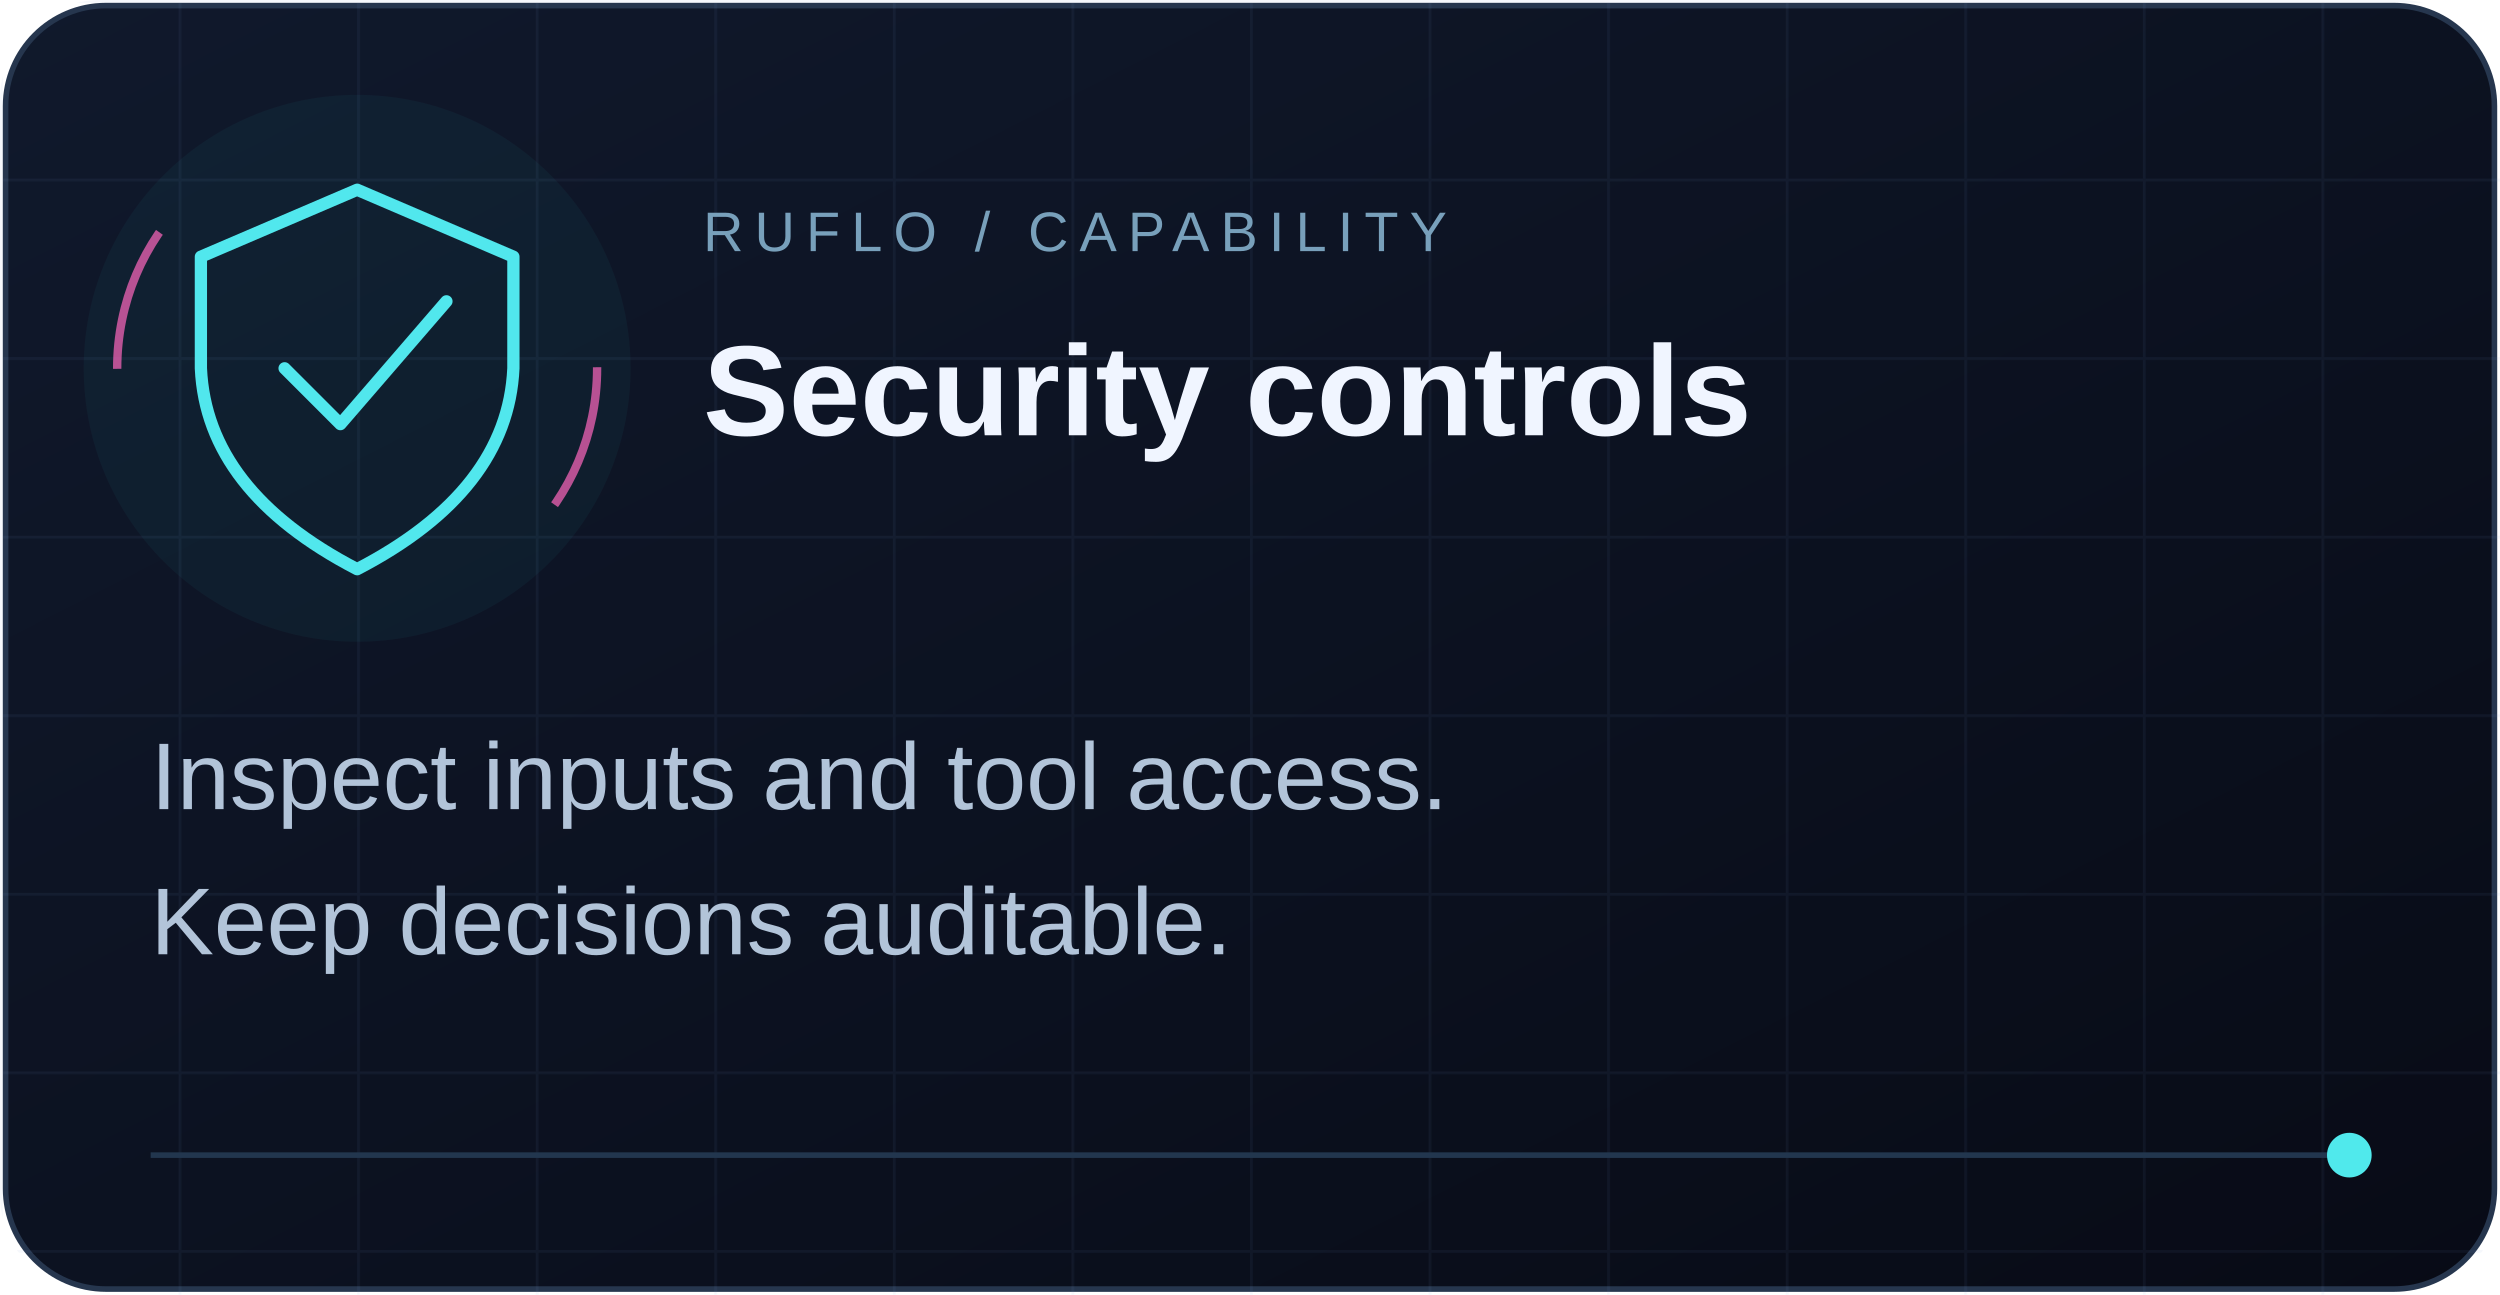
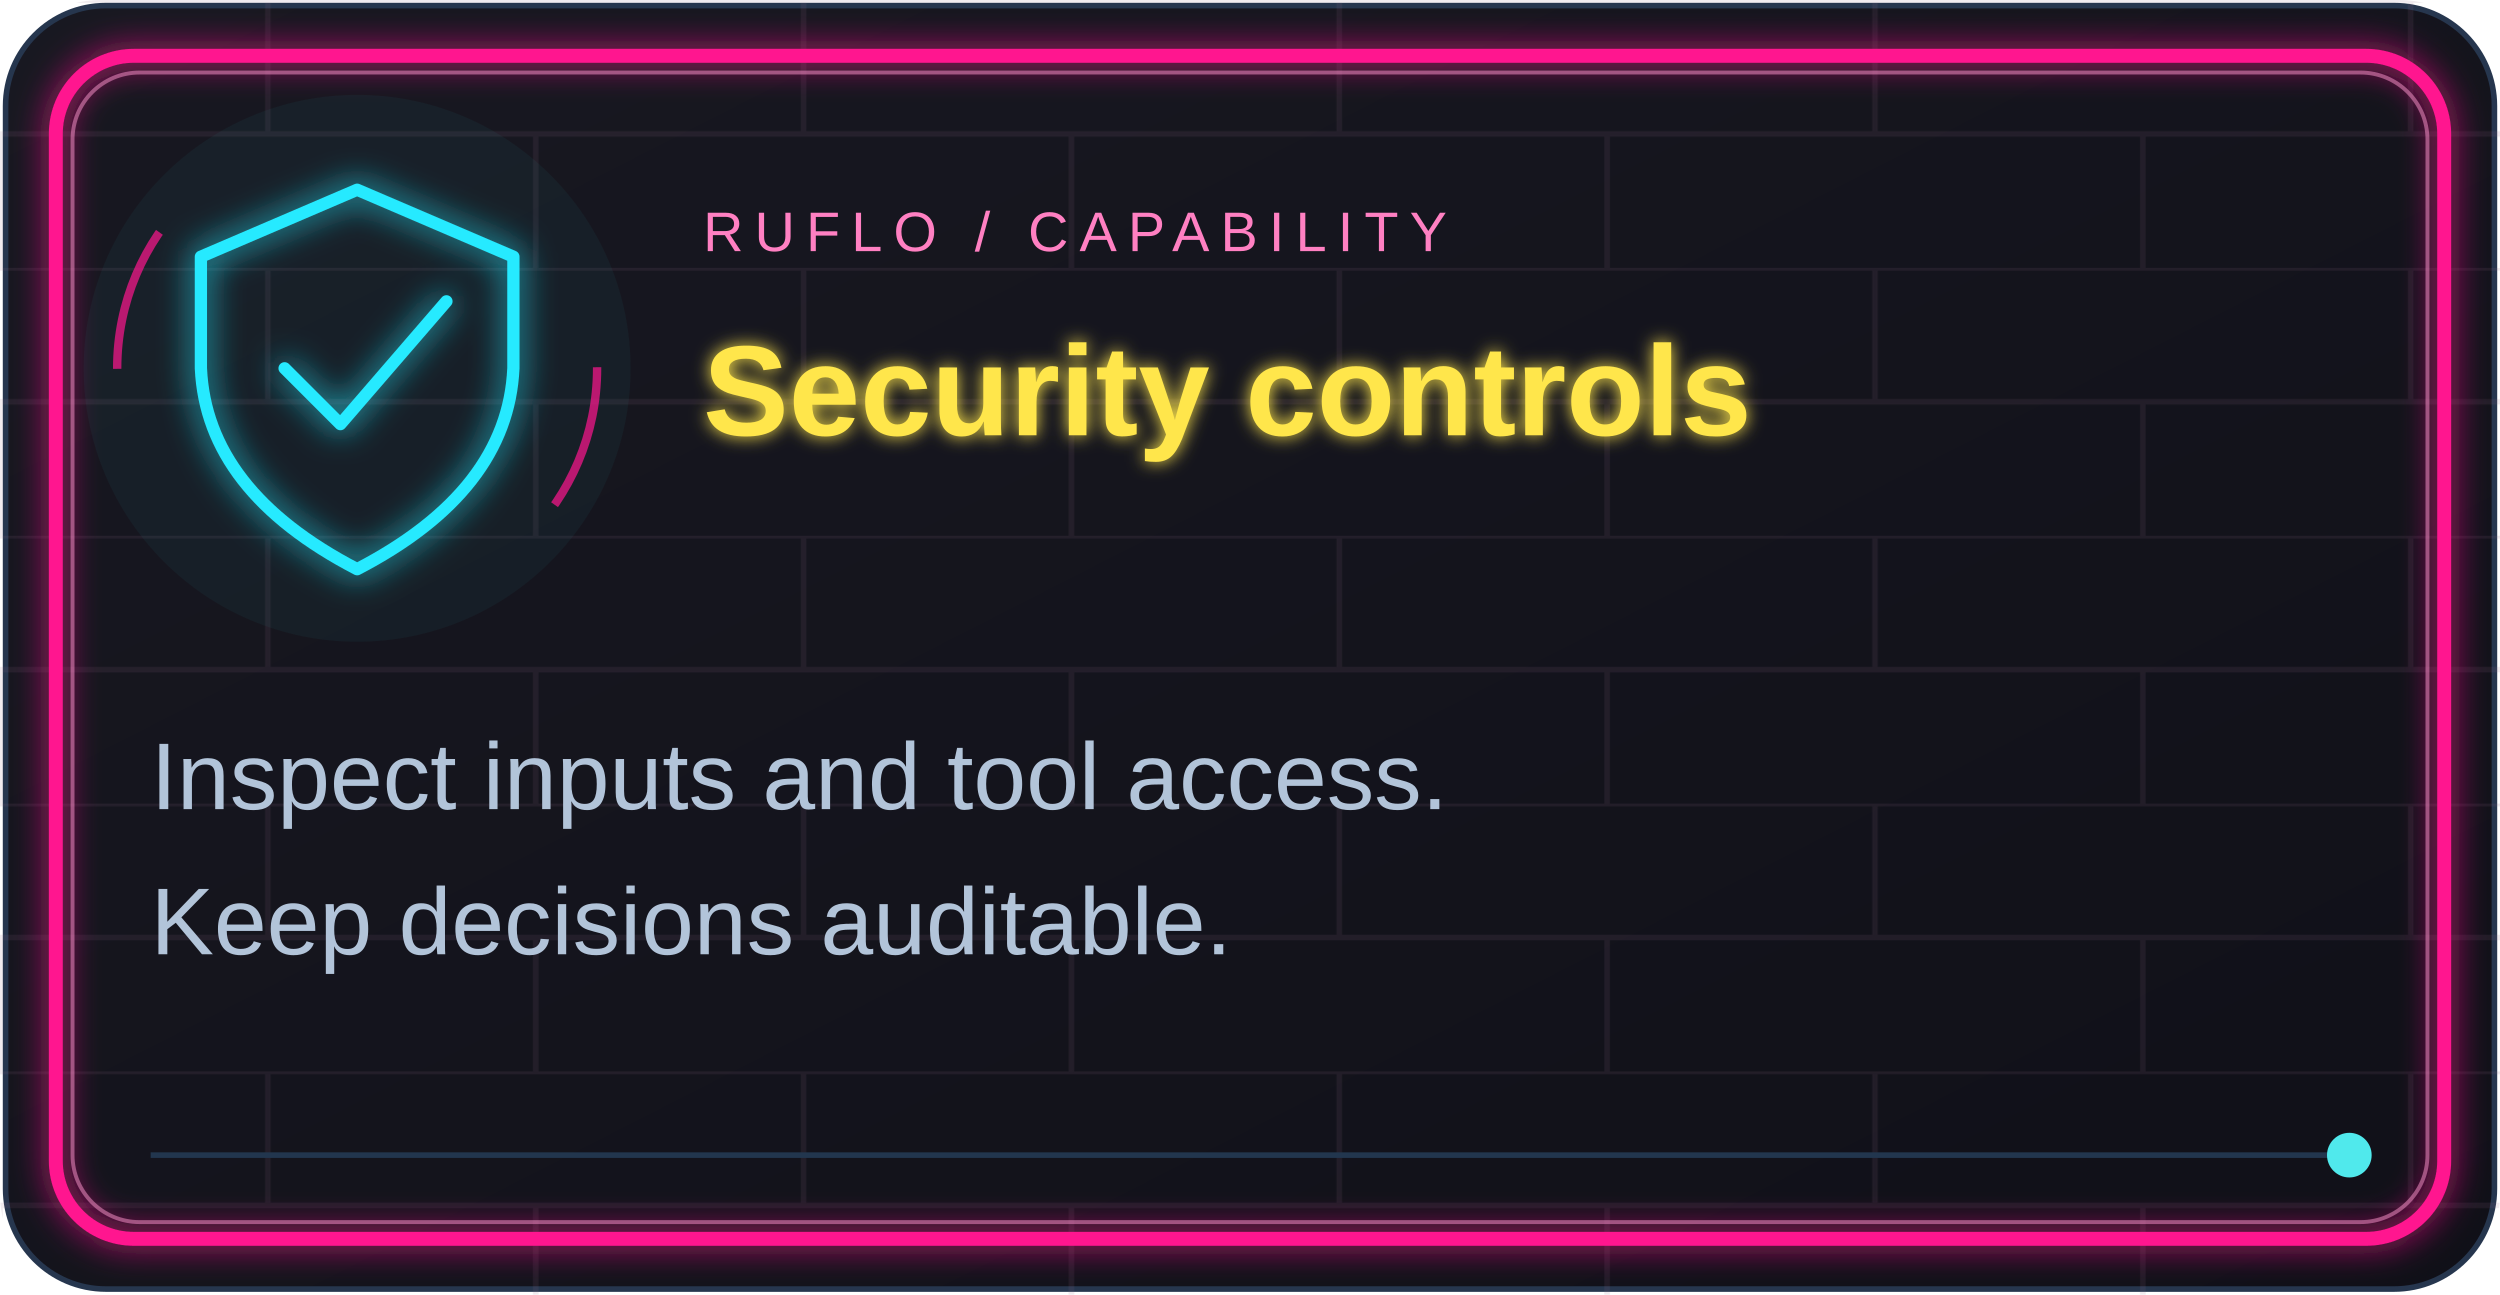
<svg xmlns="http://www.w3.org/2000/svg" width="448" height="232" viewBox="0 0 448 232" role="img" aria-labelledby="title desc">
  <defs>
    <linearGradient id="bg" x2="1" y2="1">
-       <stop stop-color="#10192c" />
-       <stop offset="1" stop-color="#080b16" />
+       <stop stop-color="#181821" />
+       <stop offset="1" stop-color="#101018" />
    </linearGradient>
    <linearGradient id="neon">
-       <stop stop-color="#3ae8ed" />
-       <stop offset=".55" stop-color="#a88cff" />
-       <stop offset="1" stop-color="#ff58bc" />
+       <stop stop-color="#27eaff" />
+       <stop offset=".55" stop-color="#ffe32e" />
+       <stop offset="1" stop-color="#ff168f" />
    </linearGradient>
-     <pattern id="grid" width="32" height="32" patternUnits="userSpaceOnUse">
-       <path d="M32 0H0V32" fill="none" stroke="#7f9cce" stroke-opacity=".07" />
+     <filter id="glow" x="-60%" y="-100%" width="220%" height="300%">
+       <feGaussianBlur stdDeviation="3" />
+       <feMerge>
+         <feMergeNode />
+         <feMergeNode in="SourceGraphic" />
+       </feMerge>
+     </filter>
+     <filter id="soft" x="-20%" y="-80%" width="140%" height="260%">
+       <feGaussianBlur stdDeviation="1.5" />
+       <feMerge>
+         <feMergeNode />
+         <feMergeNode in="SourceGraphic" />
+       </feMerge>
+     </filter>
+     <pattern id="grid" width="96" height="48" patternUnits="userSpaceOnUse">
+       <path d="M0 0H96M0 24H96M48 0V24M0 24V48M96 24V48" fill="none" stroke="#8d6683" stroke-opacity=".13" />
    </pattern>
  </defs>
-   <style>text{font-family:Arial,Helvetica,sans-serif}.mono{font-family:monospace}.flow{stroke-dasharray:8 18;animation:flow 8s linear infinite}.orbit{transform-box:fill-box;transform-origin:center;animation:spin 28s linear infinite}.pulse{animation:pulse 5s ease-in-out infinite}.rise{animation:rise 7s ease-in-out infinite}@keyframes flow{to{stroke-dashoffset:-208}}@keyframes spin{to{transform:rotate(360deg)}}@keyframes pulse{0%,100%{opacity:.45}50%{opacity:1}}@keyframes rise{0%,100%{transform:translateY(0)}50%{transform:translateY(-5px)}}@media(prefers-reduced-motion:reduce){*{animation:none!important}}</style>
+   <style>text{font-family:Arial,Helvetica,sans-serif}.mono{font-family:monospace}.flow{stroke-dasharray:12 40;animation:flow 5s linear infinite;filter:url(#glow)}.tube{filter:url(#glow);animation:flicker 13s linear infinite}.tube2{filter:url(#glow);animation:flicker 17s 3s linear infinite}.gold{fill:#ffe64c;filter:url(#soft)}@keyframes flicker{0%,43%,45%,47%,100%{opacity:1}44%,46%{opacity:.55}}.orbit{transform-box:fill-box;transform-origin:center;animation:spin 28s linear infinite}.pulse{animation:pulse 5s ease-in-out infinite}.rise{animation:rise 7s ease-in-out infinite}@keyframes flow{to{stroke-dashoffset:-208}}@keyframes spin{to{transform:rotate(360deg)}}@keyframes pulse{0%,100%{opacity:.45}50%{opacity:1}}@keyframes rise{0%,100%{transform:translateY(0)}50%{transform:translateY(-5px)}}@media(prefers-reduced-motion:reduce){*{animation:none!important}}</style>
  <rect x="1" y="1" width="446" height="230" rx="18" fill="url(#bg)" stroke="#26364e" />
  <rect width="448" height="232" rx="18" fill="url(#grid)" />
+   <rect x="10" y="10" width="428" height="212" rx="14" fill="none" stroke="#ff168f" stroke-width="2.5" class="tube" />
+   <rect x="13" y="13" width="422" height="206" rx="12" fill="none" stroke="#ff9ad0" stroke-opacity=".5" stroke-width=".7" />
  <g transform="translate(64 66)">
    <circle class="pulse" r="49" fill="#36e5e9" fill-opacity=".045" />
-     <g fill="none" stroke="#51e7ed" stroke-width="2.2" stroke-linecap="round" stroke-linejoin="round">
+     <g class="tube2" fill="none" stroke="#26eaff" stroke-width="2.2" stroke-linecap="round" stroke-linejoin="round">
      <path d="M0 -32L28 -20V0Q27 22 0 36Q-27 22 -28 0V-20Z" />
      <path d="M-13 0L-3 10L16 -12" />
    </g>
-     <circle class="orbit" r="43" fill="none" stroke="#ff67be" stroke-width="1.5" stroke-dasharray="26 109" opacity=".7" />
+     <circle class="orbit" r="43" fill="none" stroke="#ff168f" stroke-width="1.5" stroke-dasharray="26 109" opacity=".7" />
  </g>
-   <text x="126" y="45" fill="#78a0bb" font-size="10" letter-spacing="2">RUFLO / CAPABILITY</text>
-   <text x="126" y="78" fill="#f0f5ff" font-size="23" font-weight="700">Security controls</text>
+   <text x="126" y="45" fill="#ff80c2" font-size="10" letter-spacing="2">RUFLO / CAPABILITY</text>
+   <text x="126" y="78" class="gold" font-size="23" font-weight="700">Security controls</text>
  <text x="27" y="145" fill="#b2c4d9" font-size="17">Inspect inputs and tool access.</text>
  <text x="27" y="171" fill="#b2c4d9" font-size="17">Keep decisions auditable.</text>
  <path d="M27 207H421" stroke="#22364e" />
  <path class="flow" d="M27 207H421" stroke="url(#neon)" stroke-width="2" />
  <circle class="pulse" cx="421" cy="207" r="4" fill="#50e9ec" />
</svg>
